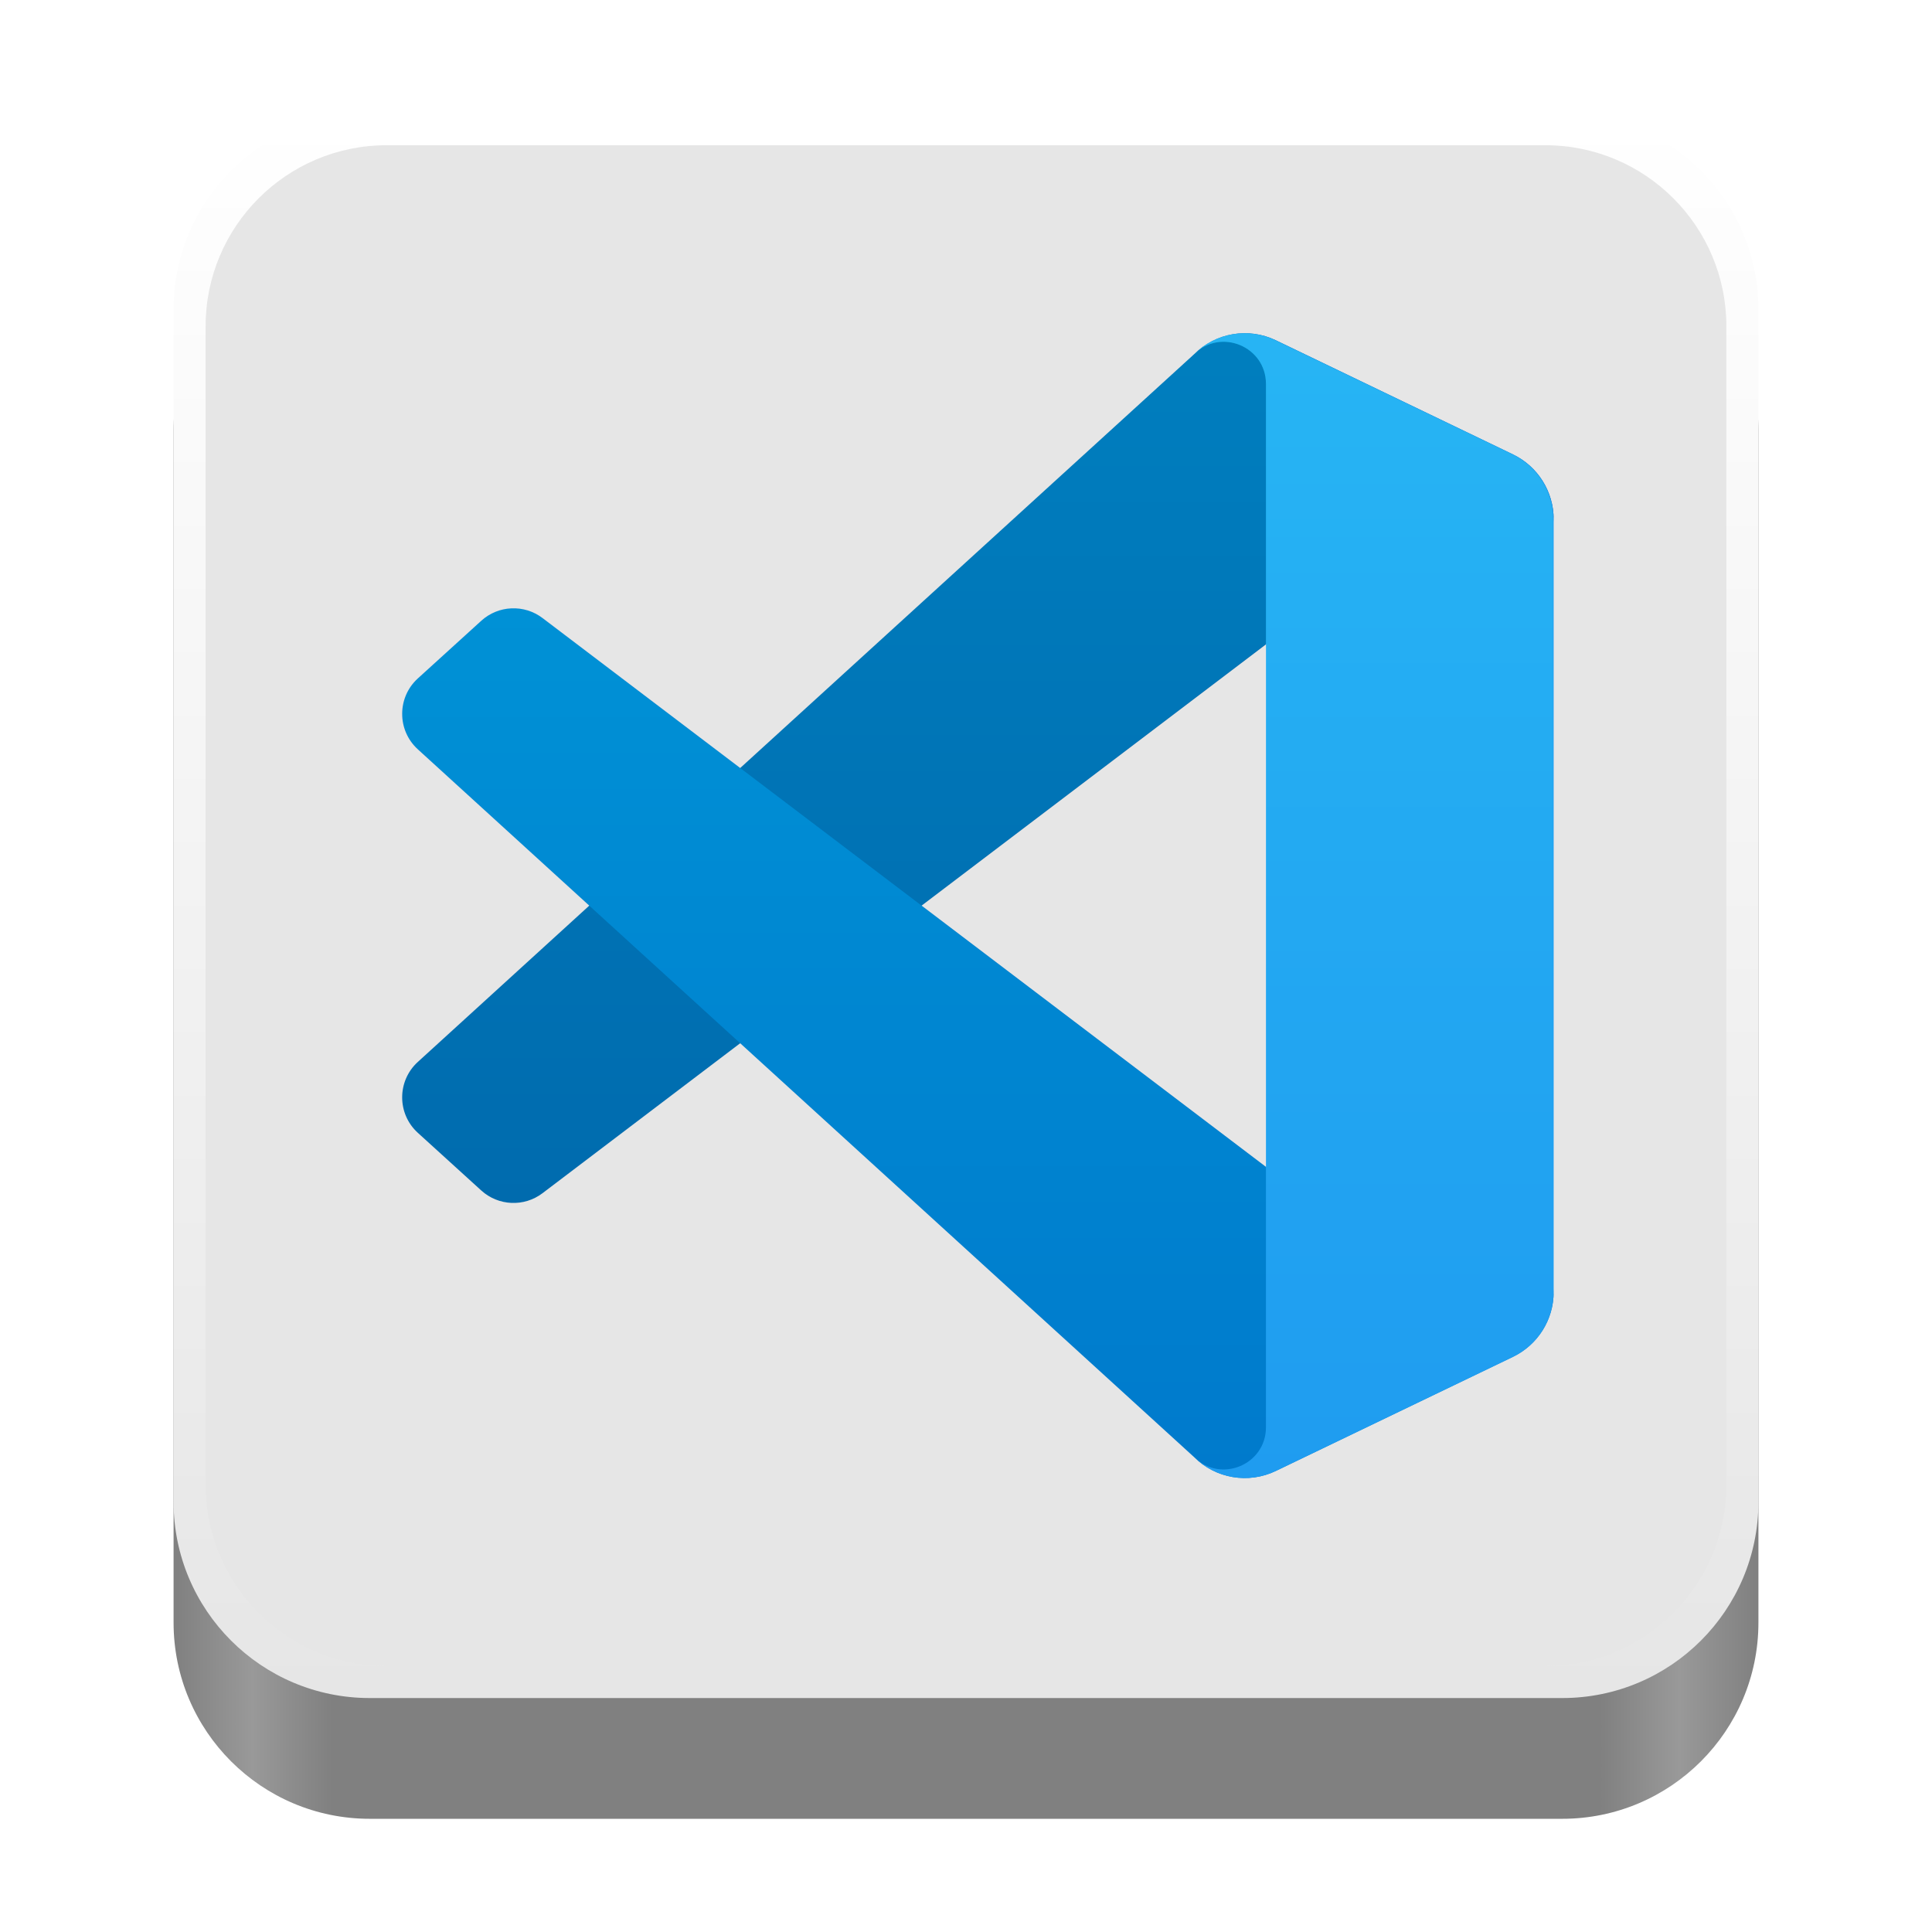
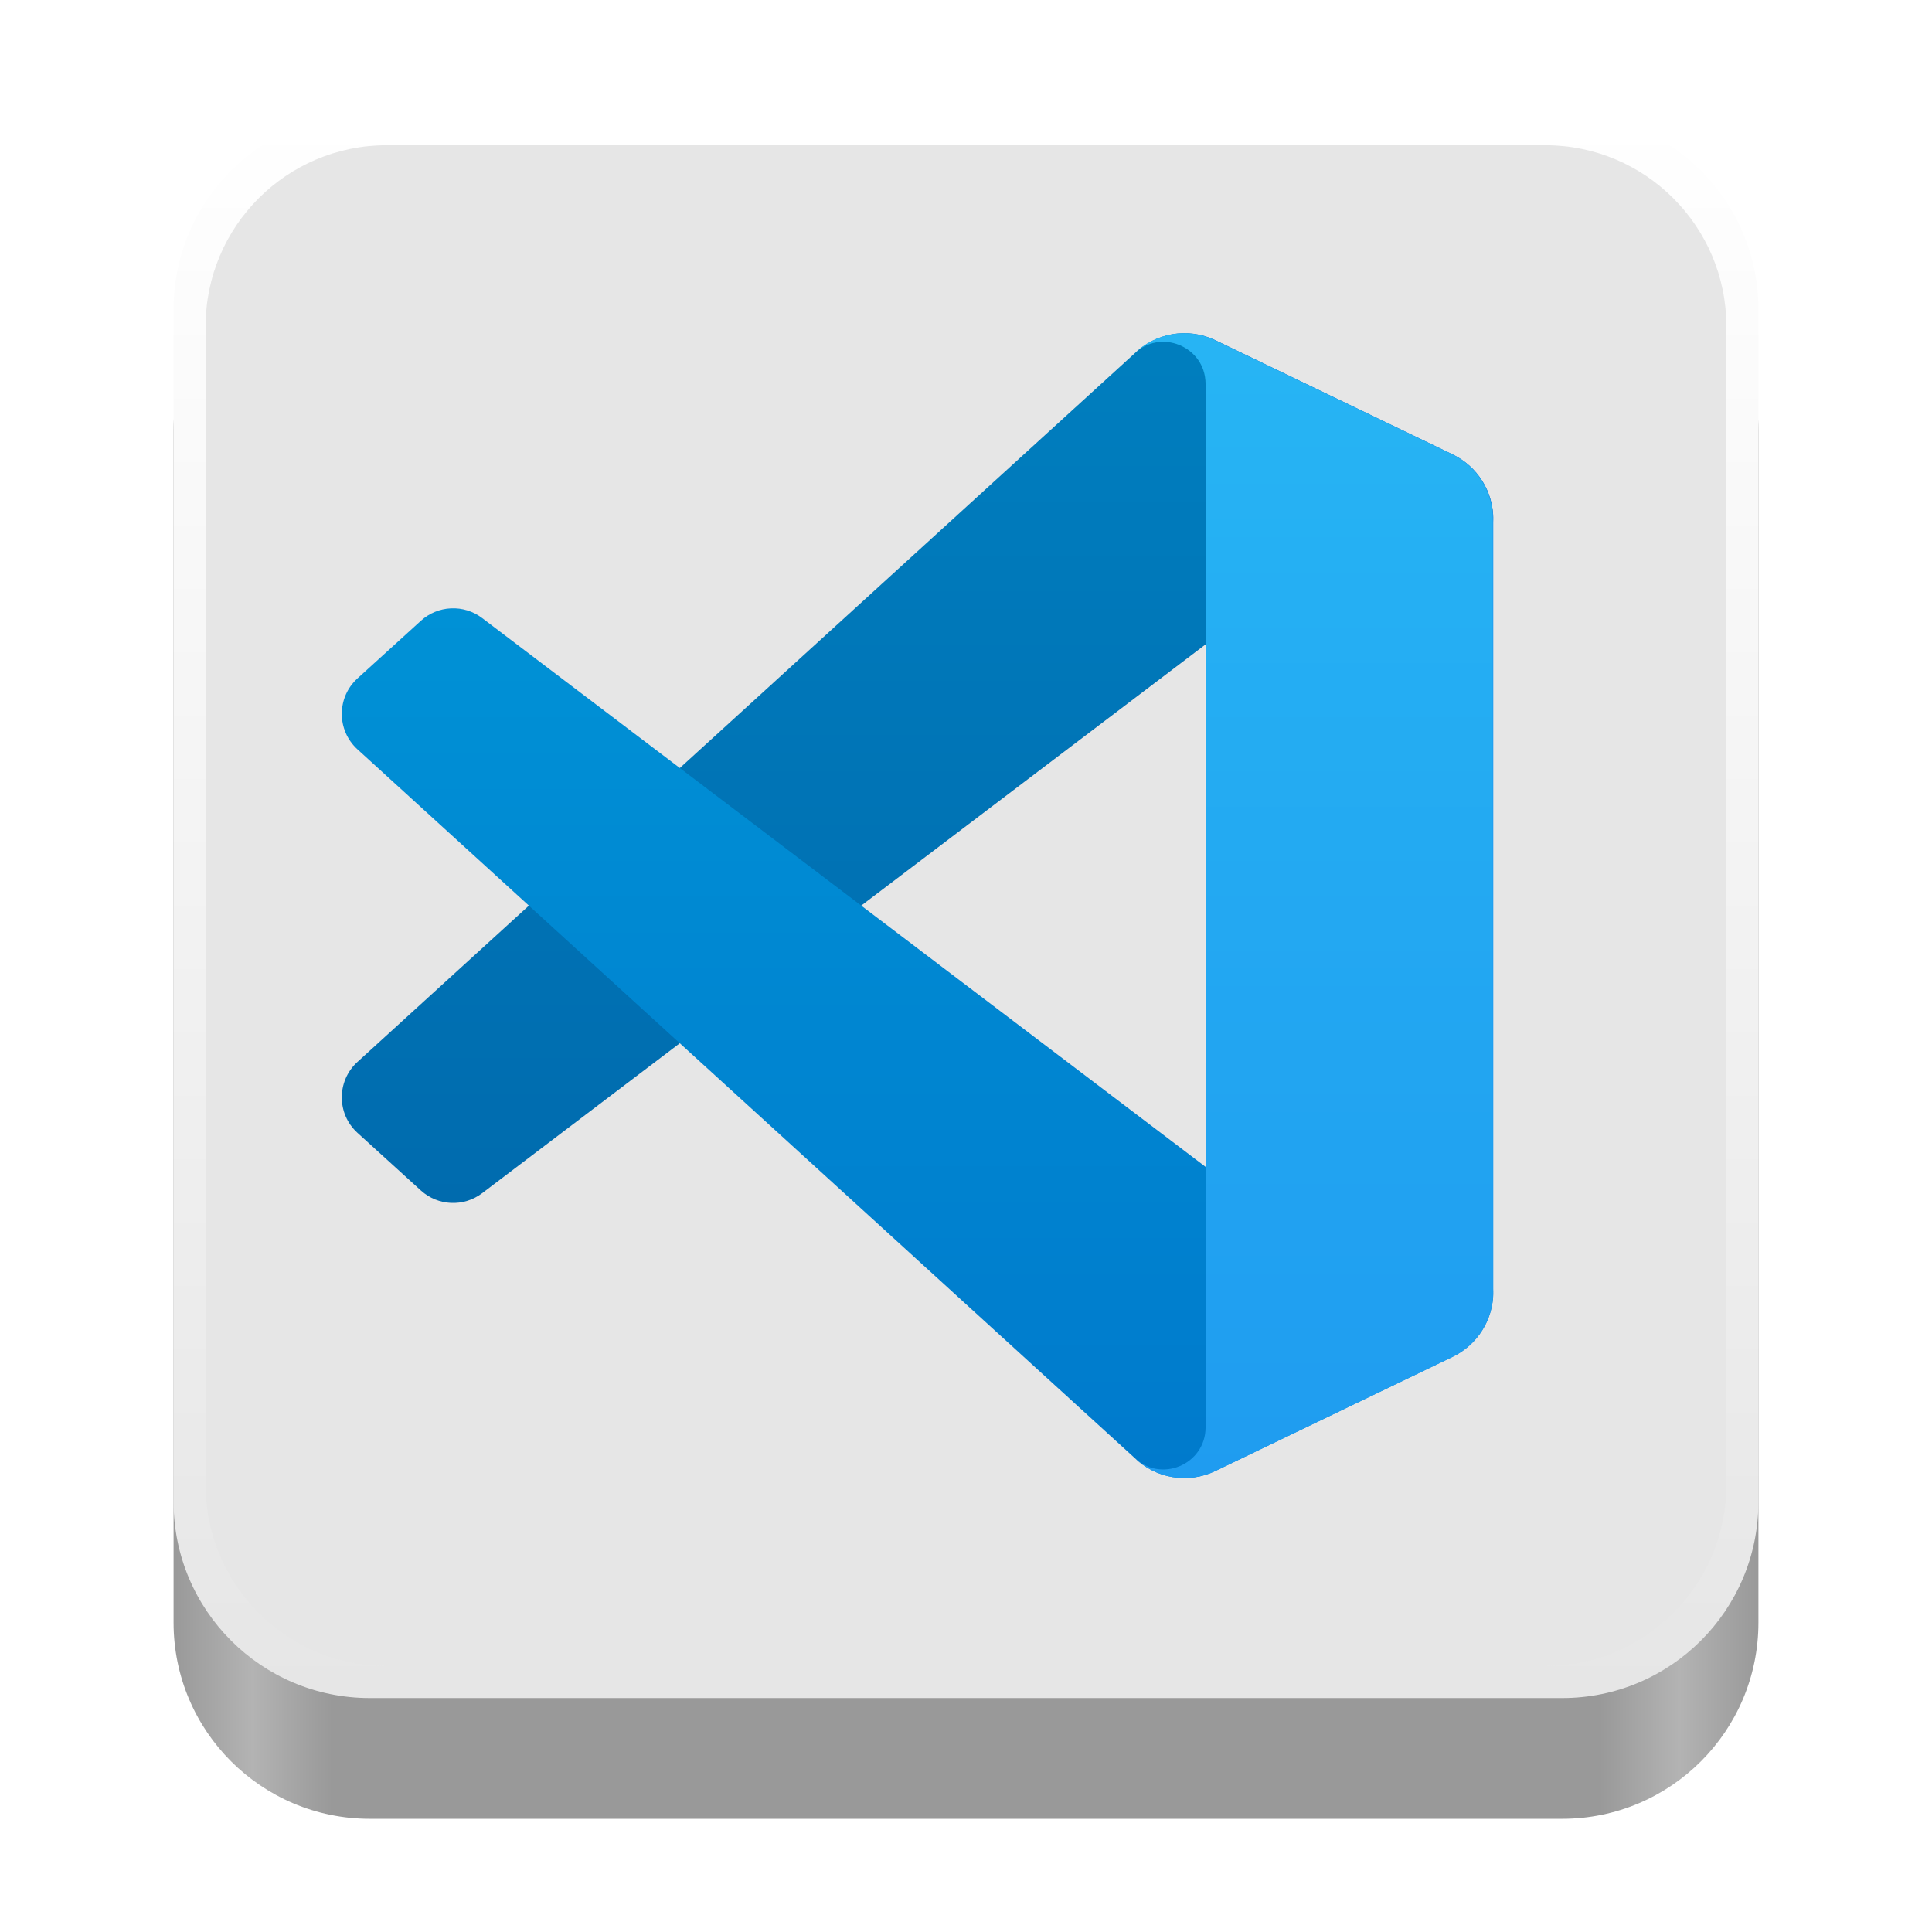
<svg xmlns="http://www.w3.org/2000/svg" xmlns:xlink="http://www.w3.org/1999/xlink" width="128" height="128" viewBox="0 0 128 128" version="1.1" id="svg5" xml:space="preserve">
  <defs id="defs2">
    <linearGradient id="linearGradient404">
      <stop style="stop-color:#e6e6e6;stop-opacity:1" offset="0" id="stop400" />
      <stop style="stop-color:#ffffff;stop-opacity:1" offset="1" id="stop402" />
    </linearGradient>
    <linearGradient y2="236" x2="96" y1="236" x1="32" gradientTransform="translate(604.8168,170.5864)" gradientUnits="userSpaceOnUse" id="linearGradient1099" xlink:href="#linearGradient1036" />
    <linearGradient id="linearGradient1036">
      <stop id="stop1032" offset="0" style="stop-color:#d5d3cf;stop-opacity:1;" />
      <stop id="stop1034" offset="1" style="stop-color:#f6f5f4;stop-opacity:1" />
    </linearGradient>
    <radialGradient r="32" fy="-76" fx="-244" cy="-76" cx="-244" gradientTransform="matrix(0.8833333,0,0,0.8833333,-460.3502,463.1197)" gradientUnits="userSpaceOnUse" id="radialGradient1103" xlink:href="#linearGradient1069" />
    <linearGradient id="linearGradient1069">
      <stop id="stop1065" offset="0" style="stop-color:#d5d3cf;stop-opacity:1" />
      <stop id="stop1067-1" offset="1" style="stop-color:#949390;stop-opacity:1" />
    </linearGradient>
    <linearGradient gradientUnits="userSpaceOnUse" y2="232" x2="64" y1="262.5" x1="64" id="linearGradient1027" xlink:href="#linearGradient1025" gradientTransform="translate(-470.5864,432.8168)" />
    <linearGradient id="linearGradient1025">
      <stop id="stop1021" offset="0" style="stop-color:#9a9996;stop-opacity:1" />
      <stop id="stop1023" offset="1" style="stop-color:#77767b;stop-opacity:1" />
    </linearGradient>
    <clipPath clipPathUnits="userSpaceOnUse" id="clipPath1609-7">
      <path id="path1611-5" d="m 252,116 28,-28 v -8 h -36 v 36 z" style="fill:#e74747;stroke:none;stroke-width:0.25px;stroke-linecap:butt;stroke-linejoin:miter;stroke-opacity:1" />
    </clipPath>
    <linearGradient id="linearGradient8241">
-       <stop style="stop-color:#808080;stop-opacity:1" offset="0" id="stop8237" />
-       <stop style="stop-color:#999999;stop-opacity:1" offset="0.05" id="stop9349" />
-       <stop style="stop-color:#808080;stop-opacity:1" offset="0.1" id="stop21746" />
-       <stop style="stop-color:#808080;stop-opacity:1" offset="0.9" id="stop21940" />
-       <stop style="stop-color:#999999;stop-opacity:1" offset="0.95" id="stop9351" />
-       <stop style="stop-color:#808080;stop-opacity:1" offset="1" id="stop8239" />
+       <stop style="stop-color:#999999;stop-opacity:1" offset="0" id="stop8237" />
+       <stop style="stop-color:#b3b3b3;stop-opacity:1" offset="0.05" id="stop9349" />
+       <stop style="stop-color:#999999;stop-opacity:1" offset="0.1" id="stop21746" />
+       <stop style="stop-color:#999999;stop-opacity:1" offset="0.9" id="stop21940" />
+       <stop style="stop-color:#b3b3b3;stop-opacity:1" offset="0.95" id="stop9351" />
+       <stop style="stop-color:#999999;stop-opacity:1" offset="1" id="stop8239" />
    </linearGradient>
    <radialGradient r="32" fy="-76" fx="-244" cy="-76" cx="-244" gradientTransform="matrix(0.8833333,0,0,0.8833333,-460.3502,463.1197)" gradientUnits="userSpaceOnUse" id="radialGradient1103-5" xlink:href="#linearGradient1069" />
    <clipPath clipPathUnits="userSpaceOnUse" id="clipPath1609-7-7">
      <path id="path1611-5-0" d="m 252,116 28,-28 v -8 h -36 v 36 z" style="fill:#e74747;stroke:none;stroke-width:0.25px;stroke-linecap:butt;stroke-linejoin:miter;stroke-opacity:1" />
    </clipPath>
    <clipPath clipPathUnits="userSpaceOnUse" id="clipPath744">
      <rect style="fill:#1e88e5;fill-opacity:1;stroke-width:0.265" id="rect746" width="541.867" height="541.867" x="0" y="1.5987212e-14" rx="79.375" ry="79.375" />
    </clipPath>
    <clipPath clipPathUnits="userSpaceOnUse" id="clipPath62">
      <rect style="fill:#1e88e5;fill-opacity:1;stroke-width:0.265" id="rect64" width="541.867" height="541.867" x="2.2507105e-05" y="-0.422" rx="79.375" ry="79.375" />
    </clipPath>
    <linearGradient xlink:href="#linearGradient8241" id="linearGradient8243" x1="11.5" y1="120.5" x2="116.5" y2="120.5" gradientUnits="userSpaceOnUse" />
    <radialGradient r="32" fy="-76" fx="-244" cy="-76" cx="-244" gradientTransform="matrix(0.8833333,0,0,0.8833333,-460.3502,463.1197)" gradientUnits="userSpaceOnUse" id="radialGradient1103-6" xlink:href="#linearGradient1069" />
    <clipPath clipPathUnits="userSpaceOnUse" id="clipPath1609-7-2">
      <path id="path1611-5-3" d="m 252,116 28,-28 v -8 h -36 v 36 z" style="fill:#e74747;stroke:none;stroke-width:0.25px;stroke-linecap:butt;stroke-linejoin:miter;stroke-opacity:1" />
    </clipPath>
    <radialGradient r="32" fy="-76" fx="-244" cy="-76" cx="-244" gradientTransform="matrix(0.8833333,0,0,0.8833333,-460.3502,463.1197)" gradientUnits="userSpaceOnUse" id="radialGradient1103-56" xlink:href="#linearGradient1069" />
    <clipPath clipPathUnits="userSpaceOnUse" id="clipPath1609-7-0">
      <path id="path1611-5-9" d="m 252,116 28,-28 v -8 h -36 v 36 z" style="fill:#e74747;stroke:none;stroke-width:0.25px;stroke-linecap:butt;stroke-linejoin:miter;stroke-opacity:1" />
    </clipPath>
    <clipPath clipPathUnits="userSpaceOnUse" id="clipPath37">
      <rect style="fill:#1a1a1a;fill-opacity:1;stroke-width:0.265" id="rect39" width="541.867" height="541.867" x="-2.6626146e-06" y="3.241" rx="79.375" ry="79.375" />
    </clipPath>
    <clipPath clipPathUnits="userSpaceOnUse" id="clipPath22042">
      <rect style="fill:#333333;fill-opacity:1;stroke-width:0.013" id="rect22044" width="27.32" height="27.484" x="166.968" y="105.404" rx="4.002" ry="4.026" />
    </clipPath>
    <clipPath clipPathUnits="userSpaceOnUse" id="clipPath1039">
      <rect style="fill:#b3b3b3;fill-opacity:1;stroke-width:0.265" id="rect1041" width="541.867" height="541.867" x="2.5931527e-05" y="-0" rx="79.375" ry="79.375" />
    </clipPath>
    <clipPath clipPathUnits="userSpaceOnUse" id="clipPath154">
      <rect style="fill:#b3b3b3;fill-opacity:1;stroke-width:0.265" id="rect156" width="541.867" height="541.867" x="-2.9218751e-05" y="-0" rx="79.375" ry="79.375" />
    </clipPath>
    <linearGradient xlink:href="#linearGradient404" id="linearGradient406" x1="64" y1="112.5" x2="64" y2="7.5" gradientUnits="userSpaceOnUse" />
    <linearGradient id="paint0_linear" x1="49.939" y1="0.258" x2="49.939" y2="99.742" gradientUnits="userSpaceOnUse" gradientTransform="matrix(0.7624293,0,0,0.7624293,26.69079,21.87851)">
      <stop stop-color="white" id="stop585" />
      <stop offset="1" stop-color="white" stop-opacity="0" id="stop587" />
    </linearGradient>
  </defs>
  <g id="layer2">
    <rect style="fill:url(#linearGradient8243);fill-opacity:1" id="rect440" width="105" height="105" x="11.5" y="15.5" rx="13" ry="13" />
    <rect style="fill:url(#linearGradient406);fill-opacity:1" id="rect358" width="105" height="105" x="11.5" y="7.5" rx="13" ry="13" />
    <rect style="fill:#e6e6e6;fill-opacity:1;stroke-width:0.96" id="rect338" width="100.755" height="100.755" x="13.622" y="9.622" rx="12" ry="12" />
-     <g id="g1148">
+     <g id="g1148" transform="translate(-4)">
      <path d="m 100.236,30.11 -15.709,-7.564 C 82.708,21.671 80.535,22.04 79.108,23.467 L 27.681,70.356 c -1.383,1.261 -1.382,3.439 0.003,4.698 l 4.201,3.819 c 1.132,1.029 2.838,1.105 4.057,0.18 L 97.871,32.072 c 2.078,-1.576 5.062,-0.094 5.062,2.514 v -0.182 c 0,-1.831 -1.049,-3.499 -2.698,-4.293 z" fill="#0065a9" id="path539" style="stroke-width:0.762" />
      <g filter="url(#filter0_d)" id="g543" transform="matrix(0.7624293,0,0,0.7624293,26.69079,21.8786)" style="fill:none">
        <path d="m 96.461,89.204 -20.605,9.921 c -2.385,1.149 -5.235,0.664 -7.107,-1.208 L 1.299,36.417 c -1.814,-1.654 -1.812,-4.511 0.004,-6.162 L 6.813,25.246 C 8.298,23.896 10.535,23.796 12.134,25.009 L 93.361,86.63 C 96.086,88.697 100,86.754 100,83.333 v 0.239 c 0,2.401 -1.375,4.59 -3.539,5.631 z" fill="#007acc" id="path541" />
      </g>
      <g filter="url(#filter1_d)" id="g547" transform="matrix(0.7624293,0,0,0.7624293,26.69079,21.8786)" style="fill:#1f9cf0;fill-opacity:1">
        <path d="M 75.858,99.126 C 73.472,100.274 70.622,99.788 68.75,97.917 71.056,100.223 75,98.59 75,95.328 V 4.672 C 75,1.41 71.056,-0.223 68.75,2.083 70.622,0.211 73.472,-0.274 75.858,0.874 L 96.459,10.781 C 98.623,11.822 100,14.011 100,16.413 v 67.174 c 0,2.402 -1.377,4.591 -3.541,5.633 z" fill="#1f9cf0" id="path545" style="fill:#1f9cf0;fill-opacity:1" />
      </g>
      <path fill-rule="evenodd" clip-rule="evenodd" d="m 80.71,97.601 c 1.201,0.468 2.57,0.438 3.782,-0.145 l 15.697,-7.553 c 1.649,-0.794 2.698,-2.463 2.698,-4.294 V 34.392 c 0,-1.831 -1.049,-3.501 -2.698,-4.294 L 84.492,22.545 c -1.591,-0.765 -3.452,-0.578 -4.848,0.437 -0.199,0.145 -0.389,0.307 -0.568,0.485 L 49.026,50.882 35.936,40.947 c -1.218,-0.925 -2.923,-0.849 -4.054,0.18 l -4.198,3.819 c -1.384,1.259 -1.386,3.437 -0.003,4.698 L 39.032,60 27.68,70.356 c -1.382,1.261 -1.381,3.439 0.003,4.698 l 4.198,3.819 c 1.132,1.029 2.836,1.105 4.054,0.18 l 13.089,-9.936 30.05,27.416 c 0.475,0.476 1.034,0.834 1.634,1.068 z M 83.838,42.692 61.037,60 83.838,77.308 Z" fill="url(#paint0_linear)" id="path549" style="opacity:0.25;mix-blend-mode:overlay;fill:url(#paint0_linear);stroke-width:0.762" />
    </g>
  </g>
</svg>
